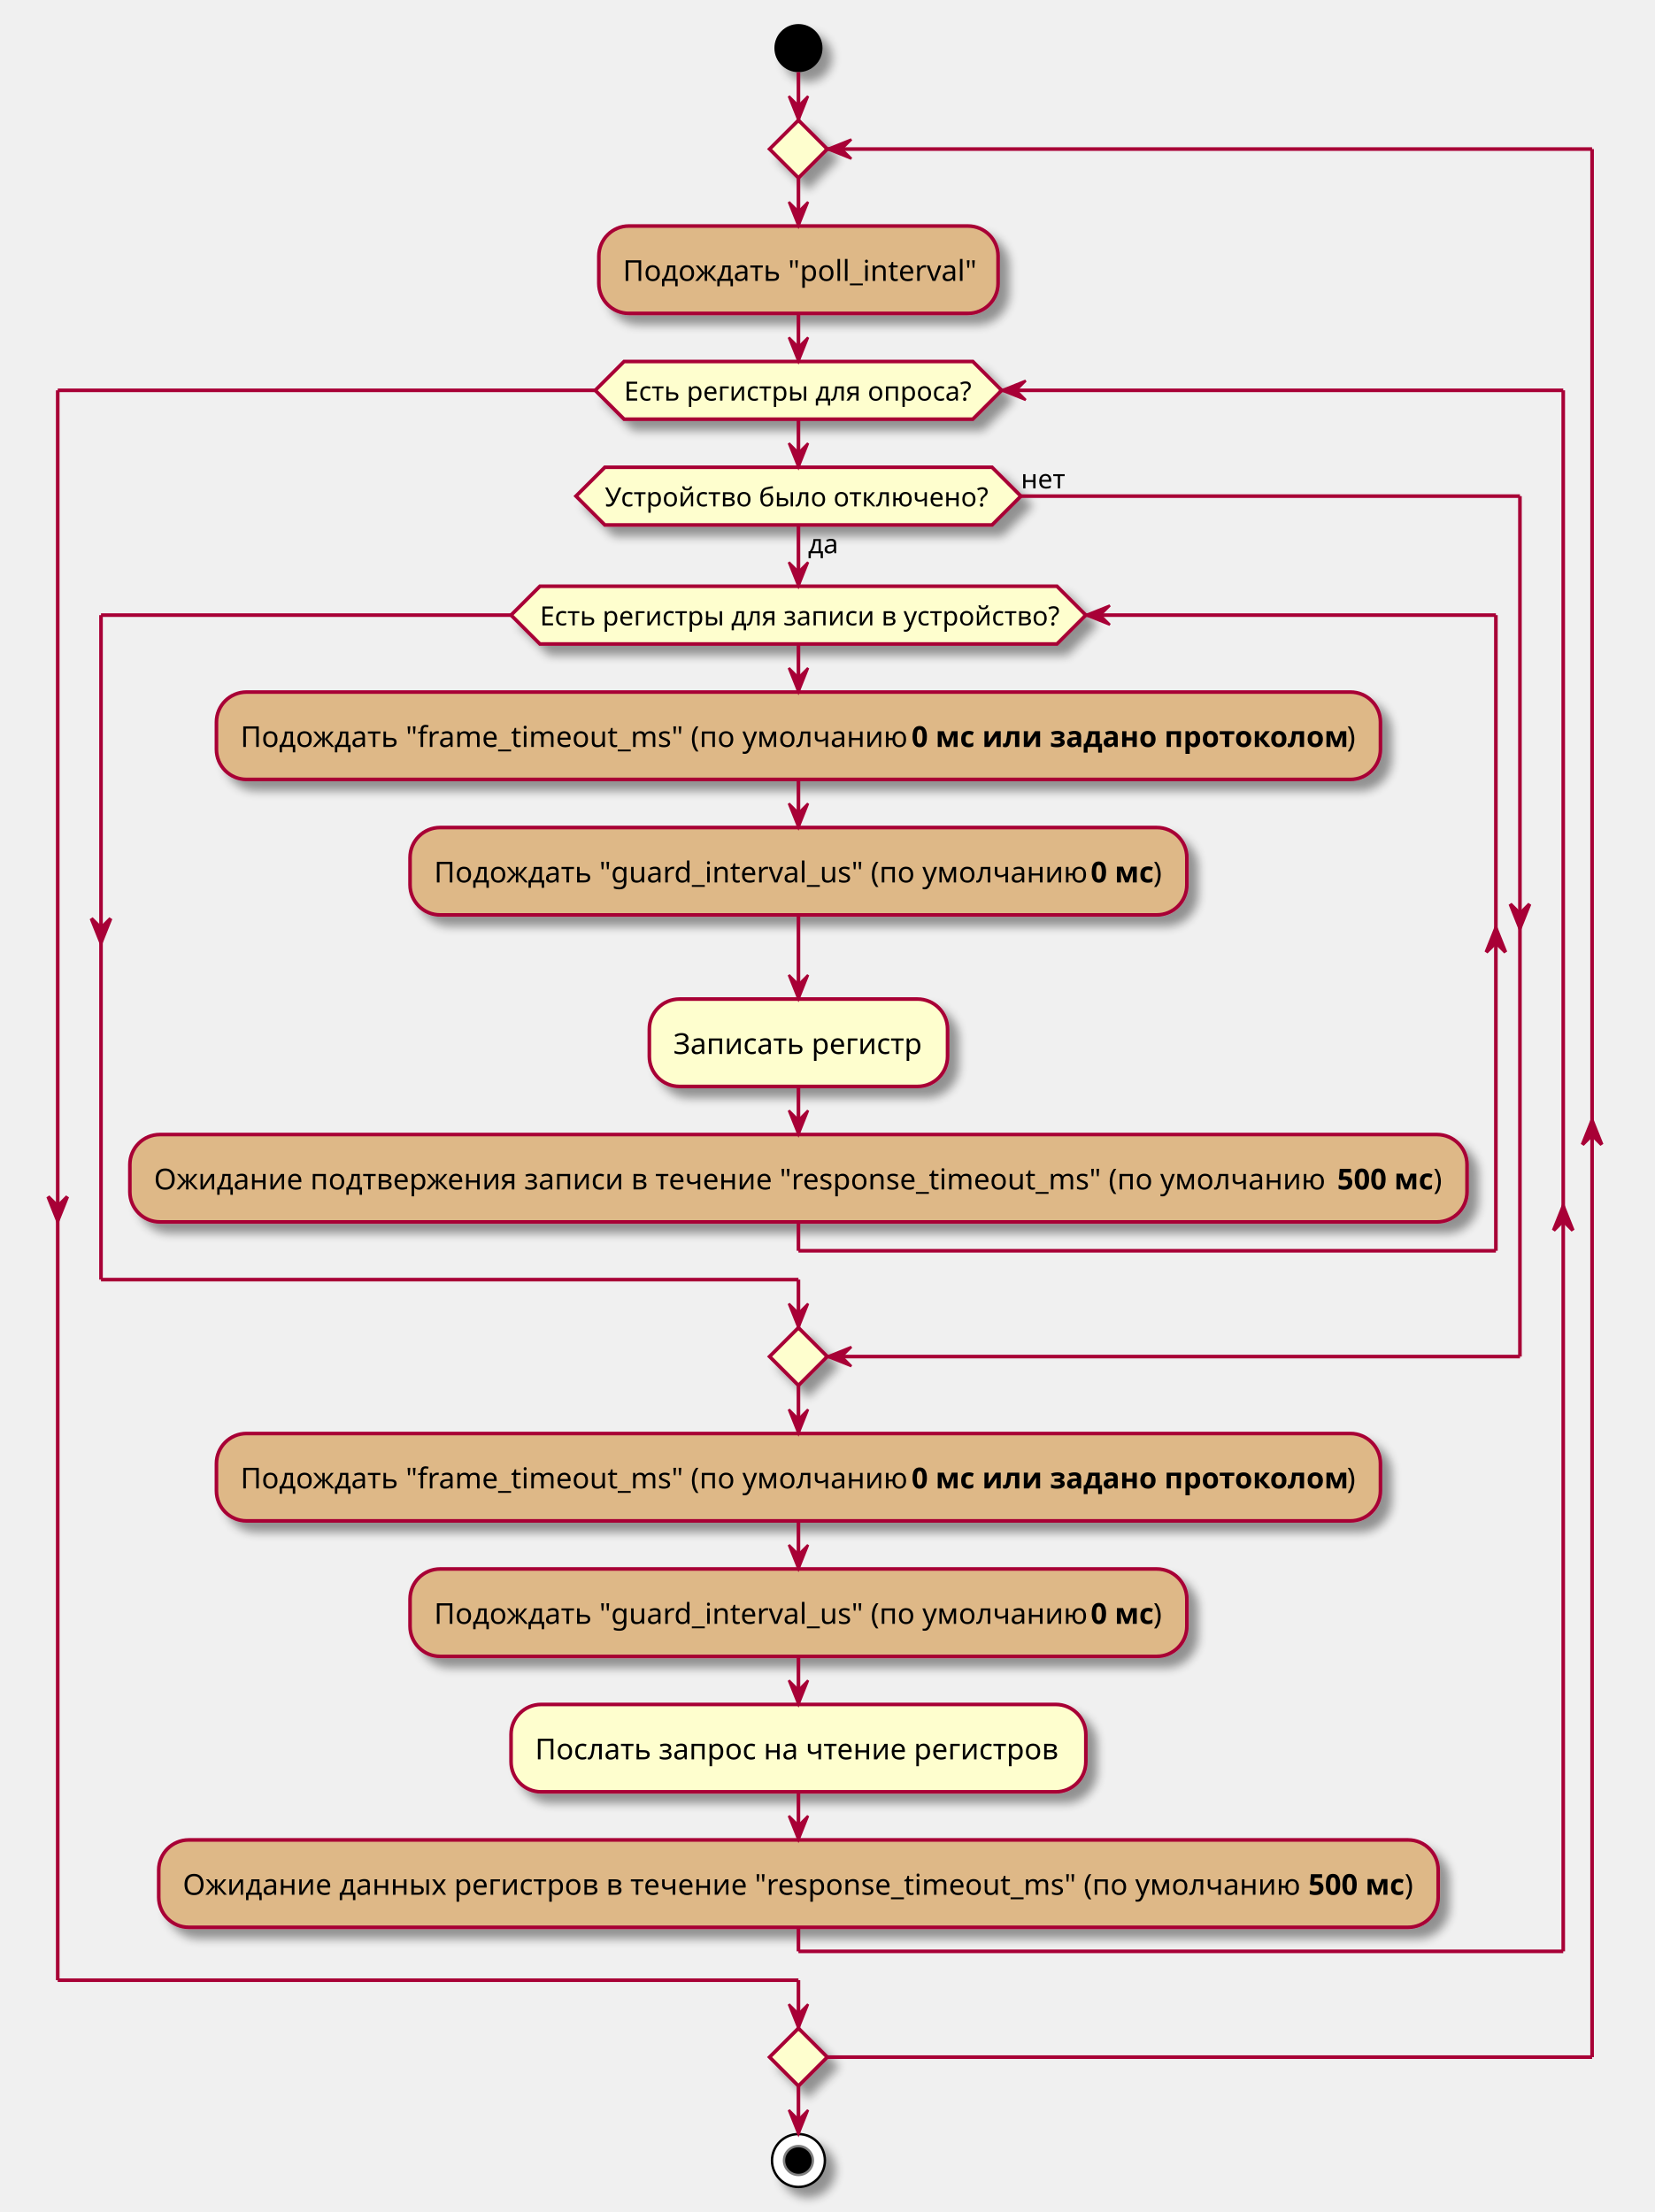
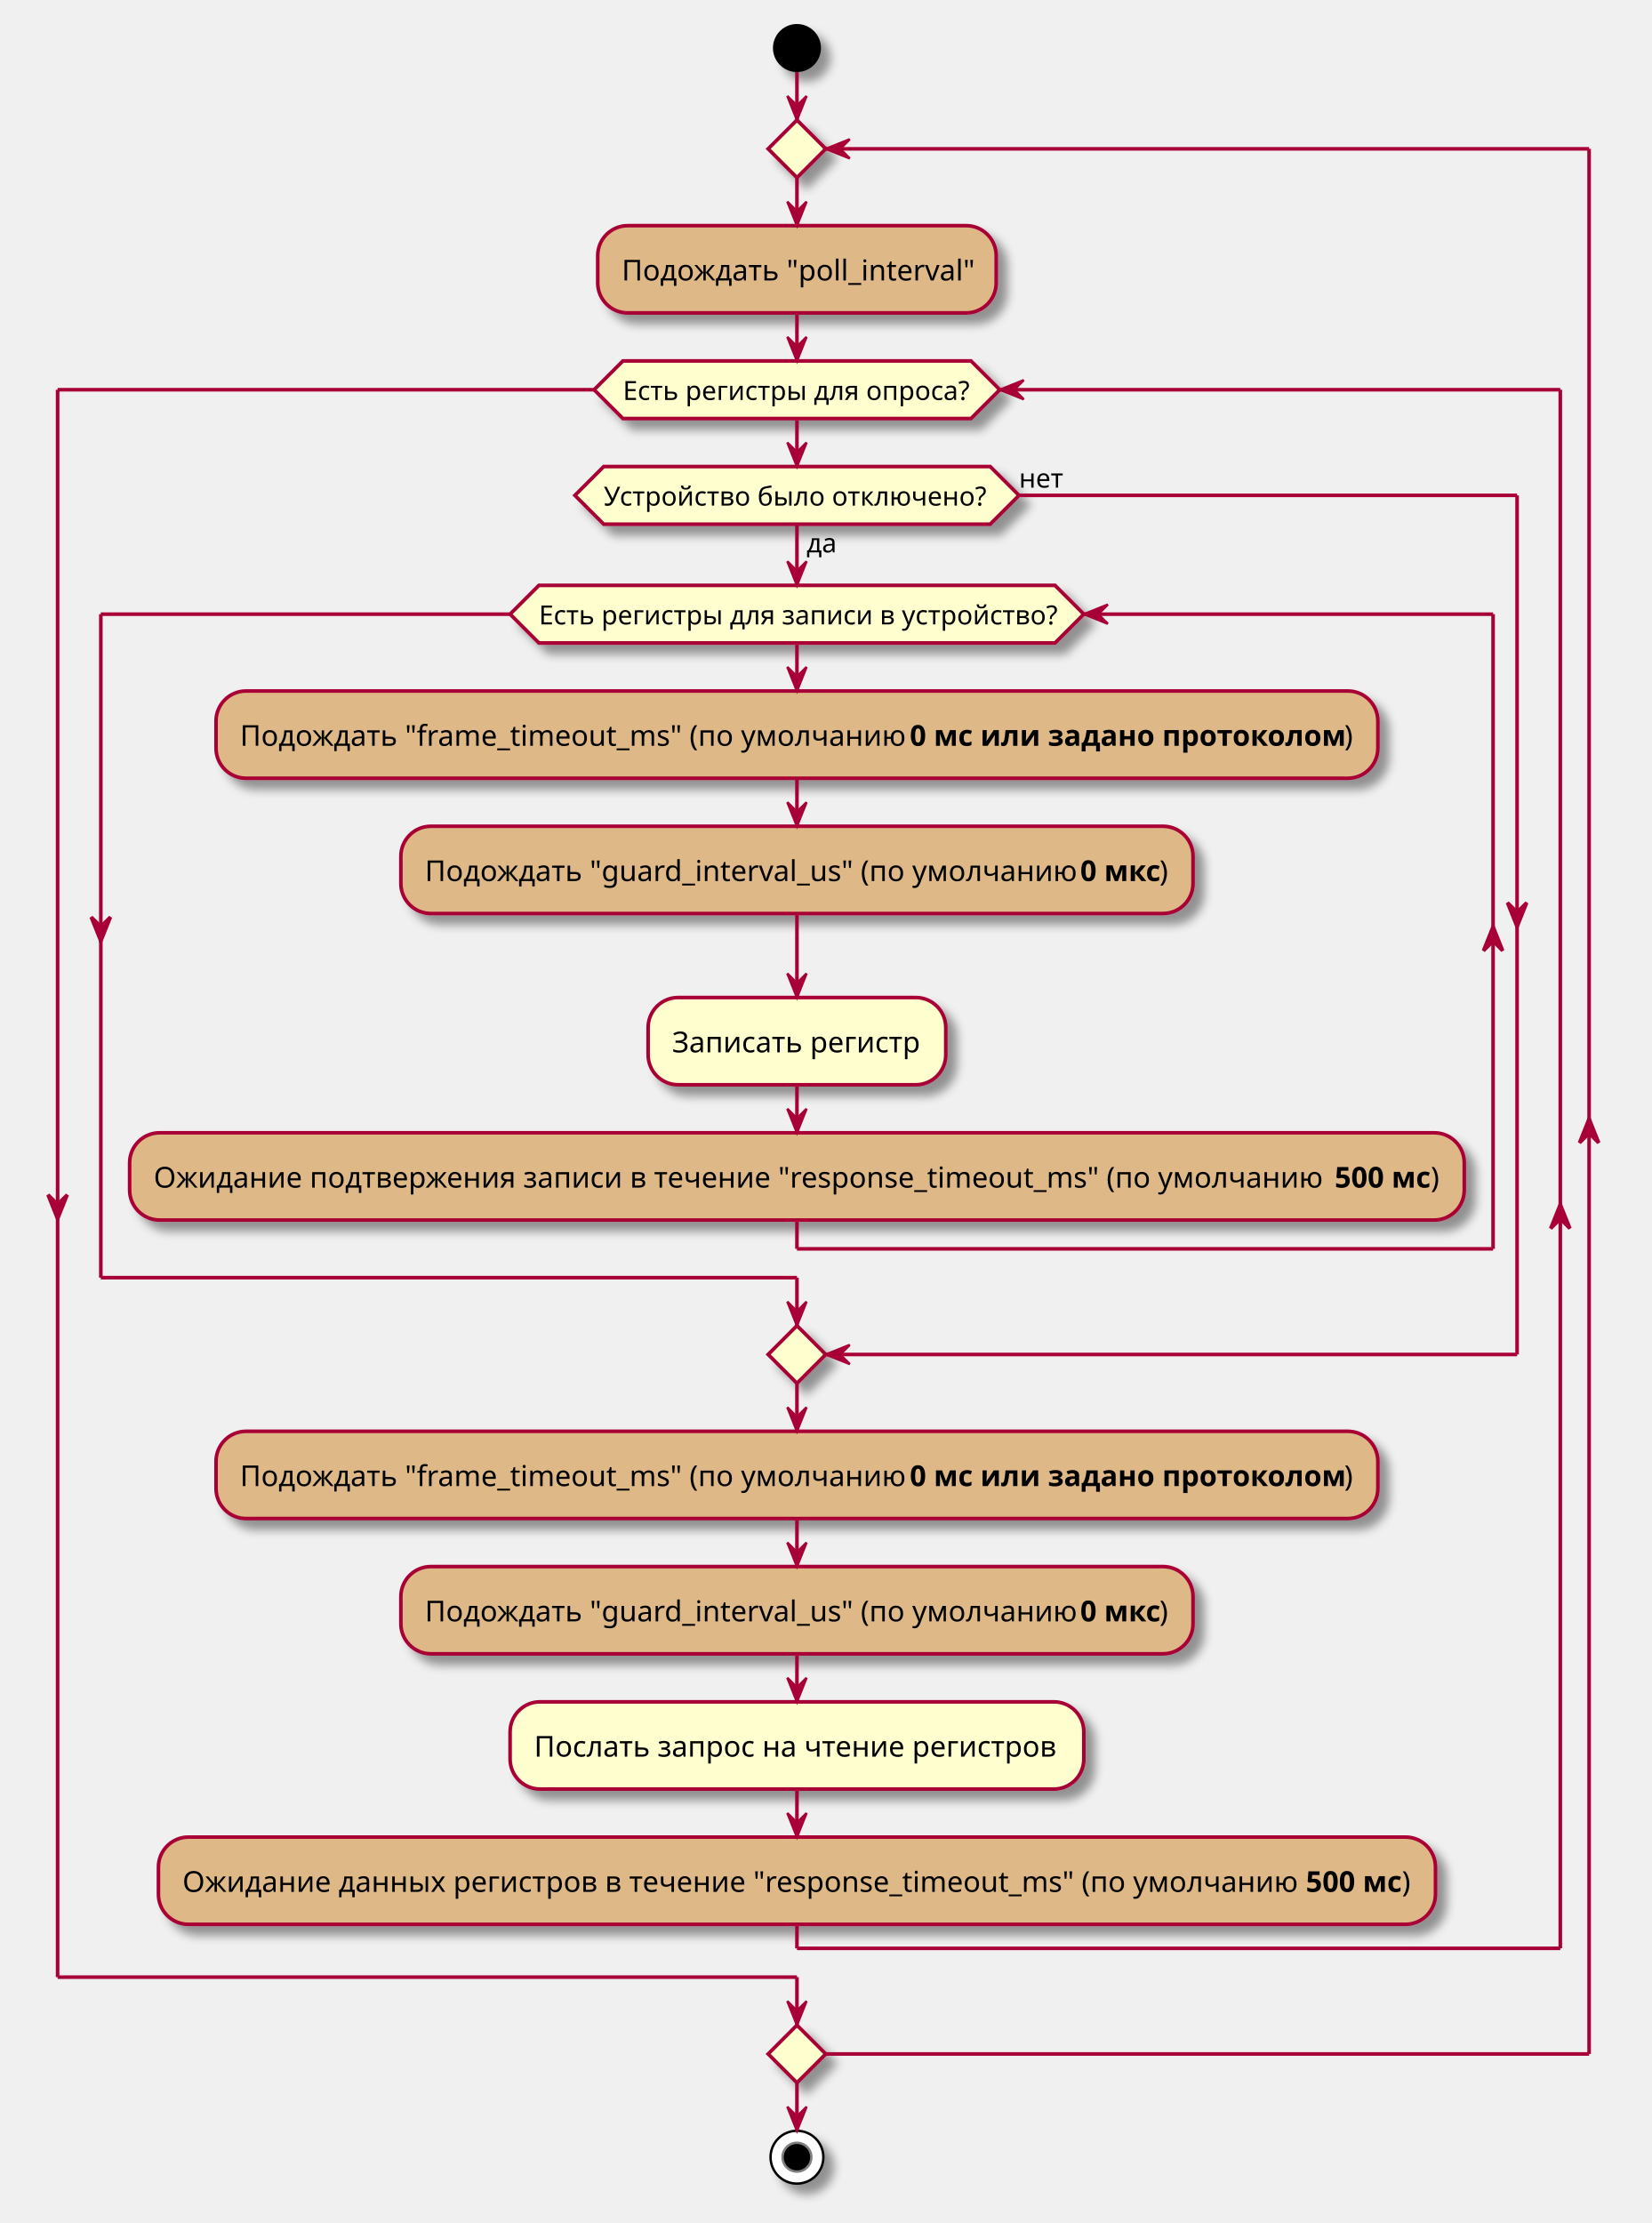
- <svg xmlns="http://www.w3.org/2000/svg" contentScriptType="application/ecmascript" contentStyleType="text/css" height="920px" preserveAspectRatio="none" style="width:688px;height:920px;" version="1.1" viewBox="0 0 688 920" width="688px" zoomAndPan="magnify">
+ <svg xmlns="http://www.w3.org/2000/svg" contentScriptType="application/ecmascript" contentStyleType="text/css" height="926px" preserveAspectRatio="none" style="width:688px;height:926px;" version="1.1" viewBox="0 0 688 926" width="688px" zoomAndPan="magnify">
  <defs>
-     <filter height="300%" id="f1677erra311go" width="300%" x="-1" y="-1">
+     <filter height="300%" id="ffj36r1rwm1ap" width="300%" x="-1" y="-1">
      <feGaussianBlur result="blurOut" stdDeviation="2.0" />
      <feColorMatrix in="blurOut" result="blurOut2" type="matrix" values="0 0 0 0 0 0 0 0 0 0 0 0 0 0 0 0 0 0 .4 0" />
      <feOffset dx="4.0" dy="4.0" in="blurOut2" result="blurOut3" />
      <feBlend in="SourceGraphic" in2="blurOut3" mode="normal" />
    </filter>
  </defs>
  <g>
-     <ellipse cx="332" cy="20" fill="#000000" filter="url(#f1677erra311go)" rx="10" ry="10" style="stroke: none; stroke-width: 1.0;" />
-     <rect fill="#DEB887" filter="url(#f1677erra311go)" height="36.344" rx="12.5" ry="12.5" style="stroke: #A80036; stroke-width: 1.5;" width="166" x="249" y="94" />
+     <ellipse cx="332" cy="20" fill="#000000" filter="url(#ffj36r1rwm1ap)" rx="10" ry="10" style="stroke: none; stroke-width: 1.0;" />
+     <rect fill="#DEB887" filter="url(#ffj36r1rwm1ap)" height="36.344" rx="12.5" ry="12.5" style="stroke: #A80036; stroke-width: 1.5;" width="166" x="249" y="94" />
    <text fill="#000000" font-family="sans-serif" font-size="12" lengthAdjust="spacingAndGlyphs" textLength="146" x="259" y="116.828">Подождать "poll_interval"</text>
-     <rect fill="#DEB887" filter="url(#f1677erra311go)" height="36.344" rx="12.5" ry="12.5" style="stroke: #A80036; stroke-width: 1.5;" width="484" x="90" y="287.835" />
+     <rect fill="#DEB887" filter="url(#ffj36r1rwm1ap)" height="36.344" rx="12.5" ry="12.5" style="stroke: #A80036; stroke-width: 1.5;" width="484" x="90" y="287.835" />
    <text fill="#000000" font-family="sans-serif" font-size="12" lengthAdjust="spacingAndGlyphs" textLength="276" x="100" y="310.663">Подождать "frame_timeout_ms" (по умолчанию</text>
    <text fill="#000000" font-family="sans-serif" font-size="12" font-weight="bold" lengthAdjust="spacingAndGlyphs" textLength="181" x="379" y="310.663">0 мс или задано протоколом</text>
    <text fill="#000000" font-family="sans-serif" font-size="12" lengthAdjust="spacingAndGlyphs" textLength="4" x="560" y="310.663">)</text>
-     <rect fill="#DEB887" filter="url(#f1677erra311go)" height="36.344" rx="12.5" ry="12.5" style="stroke: #A80036; stroke-width: 1.5;" width="323" x="170.5" y="344.179" />
-     <text fill="#000000" font-family="sans-serif" font-size="12" lengthAdjust="spacingAndGlyphs" textLength="270" x="180.5" y="367.007">Подождать "guard_interval_us" (по умолчанию</text>
-     <text fill="#000000" font-family="sans-serif" font-size="12" font-weight="bold" lengthAdjust="spacingAndGlyphs" textLength="26" x="453.5" y="367.007">0 мс</text>
-     <text fill="#000000" font-family="sans-serif" font-size="12" lengthAdjust="spacingAndGlyphs" textLength="4" x="479.5" y="367.007">)</text>
-     <rect fill="#FEFECE" filter="url(#f1677erra311go)" height="36.344" rx="12.5" ry="12.5" style="stroke: #A80036; stroke-width: 1.5;" width="124" x="270" y="415.523" />
+     <rect fill="#DEB887" filter="url(#ffj36r1rwm1ap)" height="36.344" rx="12.5" ry="12.5" style="stroke: #A80036; stroke-width: 1.5;" width="330" x="167" y="344.179" />
+     <text fill="#000000" font-family="sans-serif" font-size="12" lengthAdjust="spacingAndGlyphs" textLength="270" x="177" y="367.007">Подождать "guard_interval_us" (по умолчанию</text>
+     <text fill="#000000" font-family="sans-serif" font-size="12" font-weight="bold" lengthAdjust="spacingAndGlyphs" textLength="33" x="450" y="367.007">0 мкс</text>
+     <text fill="#000000" font-family="sans-serif" font-size="12" lengthAdjust="spacingAndGlyphs" textLength="4" x="483" y="367.007">)</text>
+     <rect fill="#FEFECE" filter="url(#ffj36r1rwm1ap)" height="36.344" rx="12.5" ry="12.5" style="stroke: #A80036; stroke-width: 1.5;" width="124" x="270" y="415.523" />
    <text fill="#000000" font-family="sans-serif" font-size="12" lengthAdjust="spacingAndGlyphs" textLength="104" x="280" y="438.351">Записать регистр</text>
-     <rect fill="#DEB887" filter="url(#f1677erra311go)" height="36.344" rx="12.5" ry="12.5" style="stroke: #A80036; stroke-width: 1.5;" width="556" x="54" y="471.867" />
+     <rect fill="#DEB887" filter="url(#ffj36r1rwm1ap)" height="36.344" rx="12.5" ry="12.5" style="stroke: #A80036; stroke-width: 1.5;" width="556" x="54" y="471.867" />
    <text fill="#000000" font-family="sans-serif" font-size="12" lengthAdjust="spacingAndGlyphs" textLength="489" x="64" y="494.695">Ожидание подтвержения записи в течение "response_timeout_ms" (по умолчанию</text>
    <text fill="#000000" font-family="sans-serif" font-size="12" font-weight="bold" lengthAdjust="spacingAndGlyphs" textLength="40" x="556" y="494.695">500 мс</text>
    <text fill="#000000" font-family="sans-serif" font-size="12" lengthAdjust="spacingAndGlyphs" textLength="4" x="596" y="494.695">)</text>
-     <polygon fill="#FEFECE" filter="url(#f1677erra311go)" points="224.5,243.835,439.5,243.835,451.5,255.835,439.5,267.835,224.5,267.835,212.5,255.835,224.5,243.835" style="stroke: #A80036; stroke-width: 1.5;" />
+     <polygon fill="#FEFECE" filter="url(#ffj36r1rwm1ap)" points="224.5,243.835,439.5,243.835,451.5,255.835,439.5,267.835,224.5,267.835,212.5,255.835,224.5,243.835" style="stroke: #A80036; stroke-width: 1.5;" />
    <text fill="#000000" font-family="sans-serif" font-size="11" lengthAdjust="spacingAndGlyphs" textLength="215" x="224.5" y="260.103">Есть регистры для записи в устройство?</text>
-     <polygon fill="#FEFECE" filter="url(#f1677erra311go)" points="251.5,194.344,412.5,194.344,424.5,206.344,412.5,218.344,251.5,218.344,239.5,206.344,251.5,194.344" style="stroke: #A80036; stroke-width: 1.5;" />
+     <polygon fill="#FEFECE" filter="url(#ffj36r1rwm1ap)" points="251.5,194.344,412.5,194.344,424.5,206.344,412.5,218.344,251.5,218.344,239.5,206.344,251.5,194.344" style="stroke: #A80036; stroke-width: 1.5;" />
    <text fill="#000000" font-family="sans-serif" font-size="11" lengthAdjust="spacingAndGlyphs" textLength="12" x="336" y="230.103">да</text>
    <text fill="#000000" font-family="sans-serif" font-size="11" lengthAdjust="spacingAndGlyphs" textLength="161" x="251.5" y="210.612">Устройство было отключено?</text>
    <text fill="#000000" font-family="sans-serif" font-size="11" lengthAdjust="spacingAndGlyphs" textLength="18" x="424.5" y="203.121">нет</text>
-     <polygon fill="#FEFECE" filter="url(#f1677erra311go)" points="332,552.212,344,564.212,332,576.212,320,564.212,332,552.212" style="stroke: #A80036; stroke-width: 1.5;" />
-     <rect fill="#DEB887" filter="url(#f1677erra311go)" height="36.344" rx="12.5" ry="12.5" style="stroke: #A80036; stroke-width: 1.5;" width="484" x="90" y="596.212" />
+     <polygon fill="#FEFECE" filter="url(#ffj36r1rwm1ap)" points="332,552.212,344,564.212,332,576.212,320,564.212,332,552.212" style="stroke: #A80036; stroke-width: 1.5;" />
+     <rect fill="#DEB887" filter="url(#ffj36r1rwm1ap)" height="36.344" rx="12.5" ry="12.5" style="stroke: #A80036; stroke-width: 1.5;" width="484" x="90" y="596.212" />
    <text fill="#000000" font-family="sans-serif" font-size="12" lengthAdjust="spacingAndGlyphs" textLength="276" x="100" y="619.04">Подождать "frame_timeout_ms" (по умолчанию</text>
    <text fill="#000000" font-family="sans-serif" font-size="12" font-weight="bold" lengthAdjust="spacingAndGlyphs" textLength="181" x="379" y="619.04">0 мс или задано протоколом</text>
    <text fill="#000000" font-family="sans-serif" font-size="12" lengthAdjust="spacingAndGlyphs" textLength="4" x="560" y="619.04">)</text>
-     <rect fill="#DEB887" filter="url(#f1677erra311go)" height="36.344" rx="12.5" ry="12.5" style="stroke: #A80036; stroke-width: 1.5;" width="323" x="170.5" y="652.556" />
-     <text fill="#000000" font-family="sans-serif" font-size="12" lengthAdjust="spacingAndGlyphs" textLength="270" x="180.5" y="675.384">Подождать "guard_interval_us" (по умолчанию</text>
-     <text fill="#000000" font-family="sans-serif" font-size="12" font-weight="bold" lengthAdjust="spacingAndGlyphs" textLength="26" x="453.5" y="675.384">0 мс</text>
-     <text fill="#000000" font-family="sans-serif" font-size="12" lengthAdjust="spacingAndGlyphs" textLength="4" x="479.5" y="675.384">)</text>
-     <rect fill="#FEFECE" filter="url(#f1677erra311go)" height="36.344" rx="12.5" ry="12.5" style="stroke: #A80036; stroke-width: 1.5;" width="239" x="212.5" y="708.9" />
+     <rect fill="#DEB887" filter="url(#ffj36r1rwm1ap)" height="36.344" rx="12.5" ry="12.5" style="stroke: #A80036; stroke-width: 1.5;" width="330" x="167" y="652.556" />
+     <text fill="#000000" font-family="sans-serif" font-size="12" lengthAdjust="spacingAndGlyphs" textLength="270" x="177" y="675.384">Подождать "guard_interval_us" (по умолчанию</text>
+     <text fill="#000000" font-family="sans-serif" font-size="12" font-weight="bold" lengthAdjust="spacingAndGlyphs" textLength="33" x="450" y="675.384">0 мкс</text>
+     <text fill="#000000" font-family="sans-serif" font-size="12" lengthAdjust="spacingAndGlyphs" textLength="4" x="483" y="675.384">)</text>
+     <rect fill="#FEFECE" filter="url(#ffj36r1rwm1ap)" height="36.344" rx="12.5" ry="12.5" style="stroke: #A80036; stroke-width: 1.5;" width="239" x="212.5" y="708.9" />
    <text fill="#000000" font-family="sans-serif" font-size="12" lengthAdjust="spacingAndGlyphs" textLength="219" x="222.5" y="731.728">Послать запрос на чтение регистров</text>
-     <rect fill="#DEB887" filter="url(#f1677erra311go)" height="36.344" rx="12.5" ry="12.5" style="stroke: #A80036; stroke-width: 1.5;" width="532" x="66" y="765.244" />
+     <rect fill="#DEB887" filter="url(#ffj36r1rwm1ap)" height="36.344" rx="12.5" ry="12.5" style="stroke: #A80036; stroke-width: 1.5;" width="532" x="66" y="765.244" />
    <text fill="#000000" font-family="sans-serif" font-size="12" lengthAdjust="spacingAndGlyphs" textLength="465" x="76" y="788.072">Ожидание данных регистров в течение "response_timeout_ms" (по умолчанию</text>
    <text fill="#000000" font-family="sans-serif" font-size="12" font-weight="bold" lengthAdjust="spacingAndGlyphs" textLength="40" x="544" y="788.072">500 мс</text>
    <text fill="#000000" font-family="sans-serif" font-size="12" lengthAdjust="spacingAndGlyphs" textLength="4" x="584" y="788.072">)</text>
-     <polygon fill="#FEFECE" filter="url(#f1677erra311go)" points="259.5,150.344,404.5,150.344,416.5,162.344,404.5,174.344,259.5,174.344,247.5,162.344,259.5,150.344" style="stroke: #A80036; stroke-width: 1.5;" />
+     <polygon fill="#FEFECE" filter="url(#ffj36r1rwm1ap)" points="259.5,150.344,404.5,150.344,416.5,162.344,404.5,174.344,259.5,174.344,247.5,162.344,259.5,150.344" style="stroke: #A80036; stroke-width: 1.5;" />
    <text fill="#000000" font-family="sans-serif" font-size="11" lengthAdjust="spacingAndGlyphs" textLength="145" x="259.5" y="166.612">Есть регистры для опроса?</text>
-     <polygon fill="#FEFECE" filter="url(#f1677erra311go)" points="332,50,344,62,332,74,320,62,332,50" style="stroke: #A80036; stroke-width: 1.5;" />
-     <polygon fill="#FEFECE" filter="url(#f1677erra311go)" points="332,843.588,332,843.588,344,855.588,332,867.588,332,867.588,320,855.588,332,843.588" style="stroke: #A80036; stroke-width: 1.5;" />
-     <ellipse cx="332" cy="898.588" fill="#FFFFFF" filter="url(#f1677erra311go)" rx="11" ry="11" style="stroke: #000000; stroke-width: 1.0;" />
+     <polygon fill="#FEFECE" filter="url(#ffj36r1rwm1ap)" points="332,50,344,62,332,74,320,62,332,50" style="stroke: #A80036; stroke-width: 1.5;" />
+     <polygon fill="#FEFECE" filter="url(#ffj36r1rwm1ap)" points="332,843.588,332,843.588,344,855.588,332,867.588,332,867.588,320,855.588,332,843.588" style="stroke: #A80036; stroke-width: 1.5;" />
+     <ellipse cx="332" cy="898.588" fill="#FFFFFF" filter="url(#ffj36r1rwm1ap)" rx="11" ry="11" style="stroke: #000000; stroke-width: 1.0;" />
    <ellipse cx="332" cy="898.588" fill="#000000" rx="6" ry="6" style="stroke: #7F7F7F; stroke-width: 1.0;" />
    <line style="stroke: #A80036; stroke-width: 1.5;" x1="332" x2="332" y1="324.179" y2="344.179" />
    <polygon fill="#A80036" points="328,334.179,332,344.179,336,334.179,332,338.179" style="stroke: #A80036; stroke-width: 1.0;" />
    <line style="stroke: #A80036; stroke-width: 1.5;" x1="332" x2="332" y1="380.523" y2="415.523" />
    <polygon fill="#A80036" points="328,405.523,332,415.523,336,405.523,332,409.523" style="stroke: #A80036; stroke-width: 1.0;" />
    <line style="stroke: #A80036; stroke-width: 1.5;" x1="332" x2="332" y1="451.867" y2="471.867" />
    <polygon fill="#A80036" points="328,461.867,332,471.867,336,461.867,332,465.867" style="stroke: #A80036; stroke-width: 1.0;" />
    <line style="stroke: #A80036; stroke-width: 1.5;" x1="332" x2="332" y1="267.835" y2="287.835" />
    <polygon fill="#A80036" points="328,277.835,332,287.835,336,277.835,332,281.835" style="stroke: #A80036; stroke-width: 1.0;" />
    <line style="stroke: #A80036; stroke-width: 1.5;" x1="332" x2="332" y1="508.212" y2="520.212" />
    <line style="stroke: #A80036; stroke-width: 1.5;" x1="332" x2="622" y1="520.212" y2="520.212" />
    <polygon fill="#A80036" points="618,396.023,622,386.023,626,396.023,622,392.023" style="stroke: #A80036; stroke-width: 1.5;" />
    <line style="stroke: #A80036; stroke-width: 1.5;" x1="622" x2="622" y1="255.835" y2="520.212" />
    <line style="stroke: #A80036; stroke-width: 1.5;" x1="622" x2="451.5" y1="255.835" y2="255.835" />
    <polygon fill="#A80036" points="461.5,251.835,451.5,255.835,461.5,259.835,457.5,255.835" style="stroke: #A80036; stroke-width: 1.0;" />
    <line style="stroke: #A80036; stroke-width: 1.5;" x1="212.5" x2="42" y1="255.835" y2="255.835" />
    <polygon fill="#A80036" points="38,382.023,42,392.023,46,382.023,42,386.023" style="stroke: #A80036; stroke-width: 1.5;" />
    <line style="stroke: #A80036; stroke-width: 1.5;" x1="42" x2="42" y1="255.835" y2="532.212" />
    <line style="stroke: #A80036; stroke-width: 1.5;" x1="42" x2="332" y1="532.212" y2="532.212" />
    <line style="stroke: #A80036; stroke-width: 1.5;" x1="332" x2="332" y1="532.212" y2="552.212" />
    <polygon fill="#A80036" points="328,542.212,332,552.212,336,542.212,332,546.212" style="stroke: #A80036; stroke-width: 1.0;" />
    <line style="stroke: #A80036; stroke-width: 1.5;" x1="332" x2="332" y1="218.344" y2="243.835" />
    <polygon fill="#A80036" points="328,233.835,332,243.835,336,233.835,332,237.835" style="stroke: #A80036; stroke-width: 1.0;" />
    <line style="stroke: #A80036; stroke-width: 1.5;" x1="424.5" x2="632" y1="206.344" y2="206.344" />
    <polygon fill="#A80036" points="628,376.023,632,386.023,636,376.023,632,380.023" style="stroke: #A80036; stroke-width: 1.5;" />
    <line style="stroke: #A80036; stroke-width: 1.5;" x1="632" x2="632" y1="206.344" y2="564.212" />
    <line style="stroke: #A80036; stroke-width: 1.5;" x1="632" x2="344" y1="564.212" y2="564.212" />
    <polygon fill="#A80036" points="354,560.212,344,564.212,354,568.212,350,564.212" style="stroke: #A80036; stroke-width: 1.0;" />
    <line style="stroke: #A80036; stroke-width: 1.5;" x1="332" x2="332" y1="576.212" y2="596.212" />
    <polygon fill="#A80036" points="328,586.212,332,596.212,336,586.212,332,590.212" style="stroke: #A80036; stroke-width: 1.0;" />
    <line style="stroke: #A80036; stroke-width: 1.5;" x1="332" x2="332" y1="632.556" y2="652.556" />
    <polygon fill="#A80036" points="328,642.556,332,652.556,336,642.556,332,646.556" style="stroke: #A80036; stroke-width: 1.0;" />
    <line style="stroke: #A80036; stroke-width: 1.5;" x1="332" x2="332" y1="688.9" y2="708.9" />
    <polygon fill="#A80036" points="328,698.9,332,708.9,336,698.9,332,702.9" style="stroke: #A80036; stroke-width: 1.0;" />
    <line style="stroke: #A80036; stroke-width: 1.5;" x1="332" x2="332" y1="745.244" y2="765.244" />
    <polygon fill="#A80036" points="328,755.244,332,765.244,336,755.244,332,759.244" style="stroke: #A80036; stroke-width: 1.0;" />
    <line style="stroke: #A80036; stroke-width: 1.5;" x1="332" x2="332" y1="174.344" y2="194.344" />
    <polygon fill="#A80036" points="328,184.344,332,194.344,336,184.344,332,188.344" style="stroke: #A80036; stroke-width: 1.0;" />
    <line style="stroke: #A80036; stroke-width: 1.5;" x1="332" x2="332" y1="801.588" y2="811.588" />
    <line style="stroke: #A80036; stroke-width: 1.5;" x1="332" x2="650" y1="811.588" y2="811.588" />
    <polygon fill="#A80036" points="646,511.712,650,501.712,654,511.712,650,507.712" style="stroke: #A80036; stroke-width: 1.5;" />
    <line style="stroke: #A80036; stroke-width: 1.5;" x1="650" x2="650" y1="162.344" y2="811.588" />
    <line style="stroke: #A80036; stroke-width: 1.5;" x1="650" x2="416.5" y1="162.344" y2="162.344" />
    <polygon fill="#A80036" points="426.5,158.344,416.5,162.344,426.5,166.344,422.5,162.344" style="stroke: #A80036; stroke-width: 1.0;" />
    <line style="stroke: #A80036; stroke-width: 1.5;" x1="247.5" x2="24" y1="162.344" y2="162.344" />
    <polygon fill="#A80036" points="20,497.712,24,507.712,28,497.712,24,501.712" style="stroke: #A80036; stroke-width: 1.5;" />
    <line style="stroke: #A80036; stroke-width: 1.5;" x1="24" x2="24" y1="162.344" y2="823.588" />
    <line style="stroke: #A80036; stroke-width: 1.5;" x1="24" x2="332" y1="823.588" y2="823.588" />
    <line style="stroke: #A80036; stroke-width: 1.5;" x1="332" x2="332" y1="823.588" y2="843.588" />
    <polygon fill="#A80036" points="328,833.588,332,843.588,336,833.588,332,837.588" style="stroke: #A80036; stroke-width: 1.0;" />
    <line style="stroke: #A80036; stroke-width: 1.5;" x1="332" x2="332" y1="130.344" y2="150.344" />
    <polygon fill="#A80036" points="328,140.344,332,150.344,336,140.344,332,144.344" style="stroke: #A80036; stroke-width: 1.0;" />
    <line style="stroke: #A80036; stroke-width: 1.5;" x1="332" x2="332" y1="74" y2="94" />
    <polygon fill="#A80036" points="328,84,332,94,336,84,332,88" style="stroke: #A80036; stroke-width: 1.0;" />
    <line style="stroke: #A80036; stroke-width: 1.5;" x1="344" x2="662" y1="855.588" y2="855.588" />
    <polygon fill="#A80036" points="658,476.039,662,466.039,666,476.039,662,472.039" style="stroke: #A80036; stroke-width: 1.5;" />
    <line style="stroke: #A80036; stroke-width: 1.5;" x1="662" x2="662" y1="62" y2="855.588" />
    <line style="stroke: #A80036; stroke-width: 1.5;" x1="662" x2="344" y1="62" y2="62" />
    <polygon fill="#A80036" points="354,58,344,62,354,66,350,62" style="stroke: #A80036; stroke-width: 1.0;" />
    <line style="stroke: #A80036; stroke-width: 1.5;" x1="332" x2="332" y1="30" y2="50" />
    <polygon fill="#A80036" points="328,40,332,50,336,40,332,44" style="stroke: #A80036; stroke-width: 1.0;" />
    <line style="stroke: #A80036; stroke-width: 1.5;" x1="332" x2="332" y1="867.588" y2="887.588" />
    <polygon fill="#A80036" points="328,877.588,332,887.588,336,877.588,332,881.588" style="stroke: #A80036; stroke-width: 1.0;" />
  </g>
</svg>
